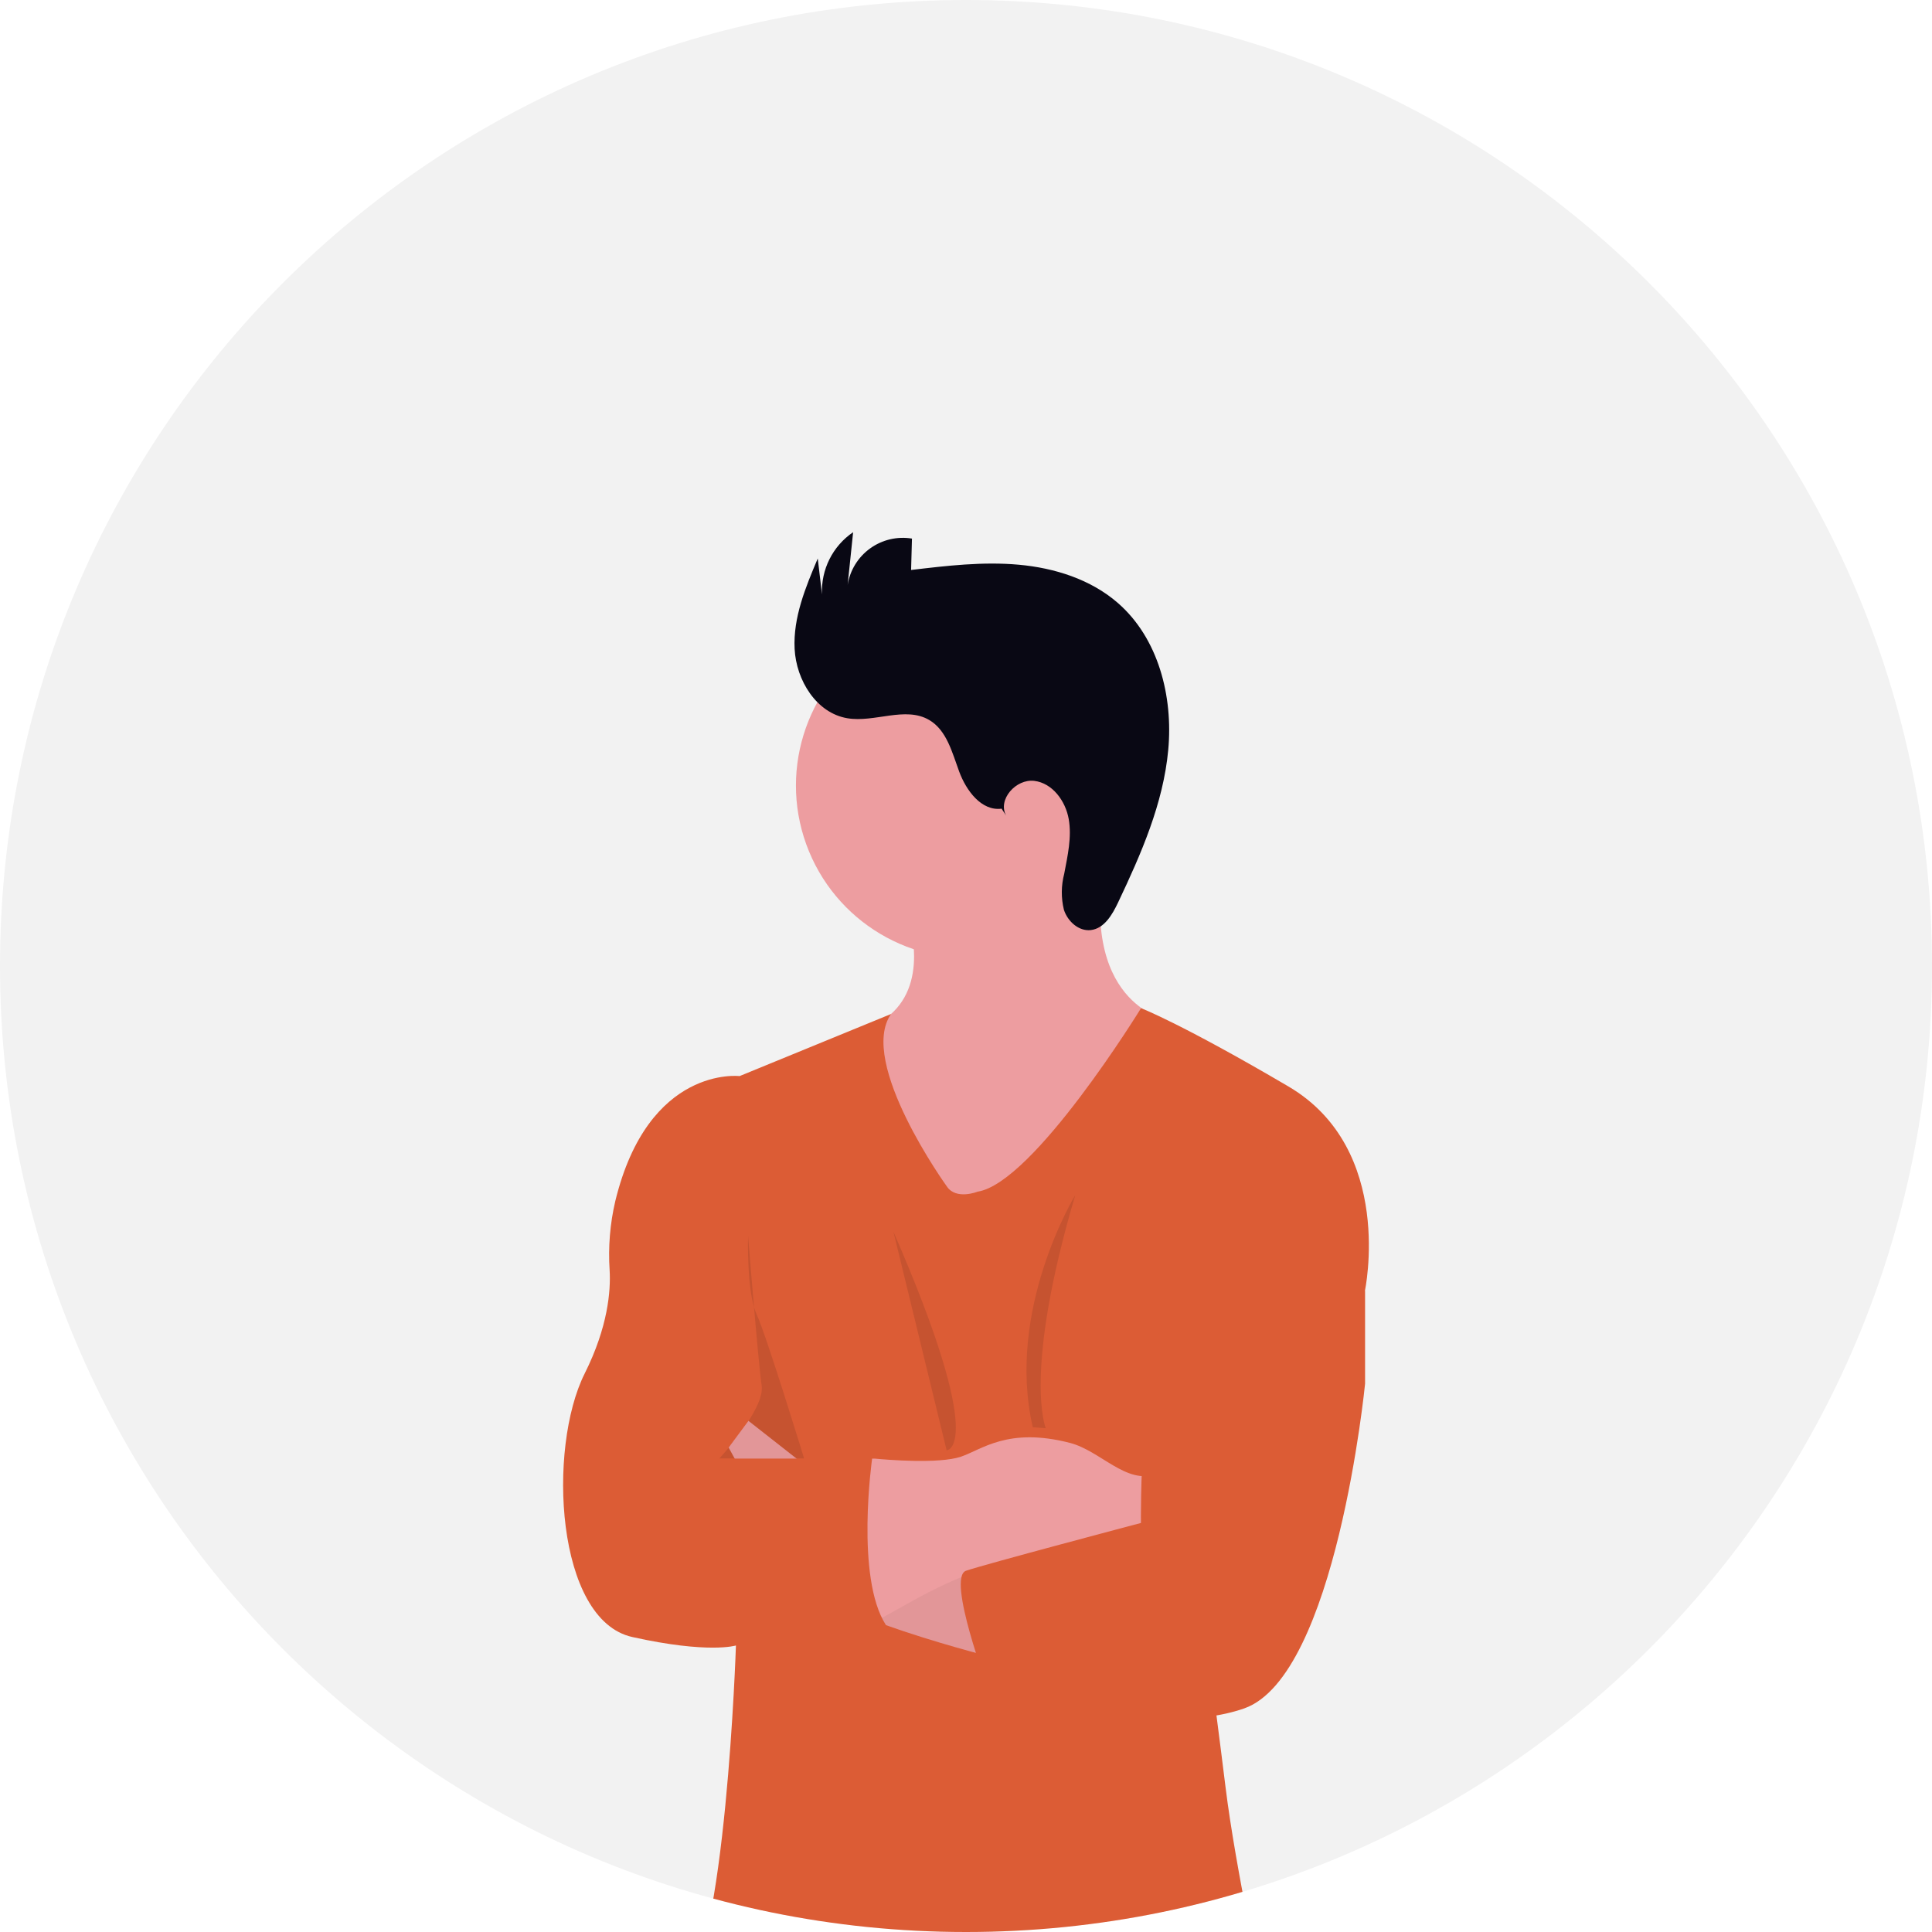
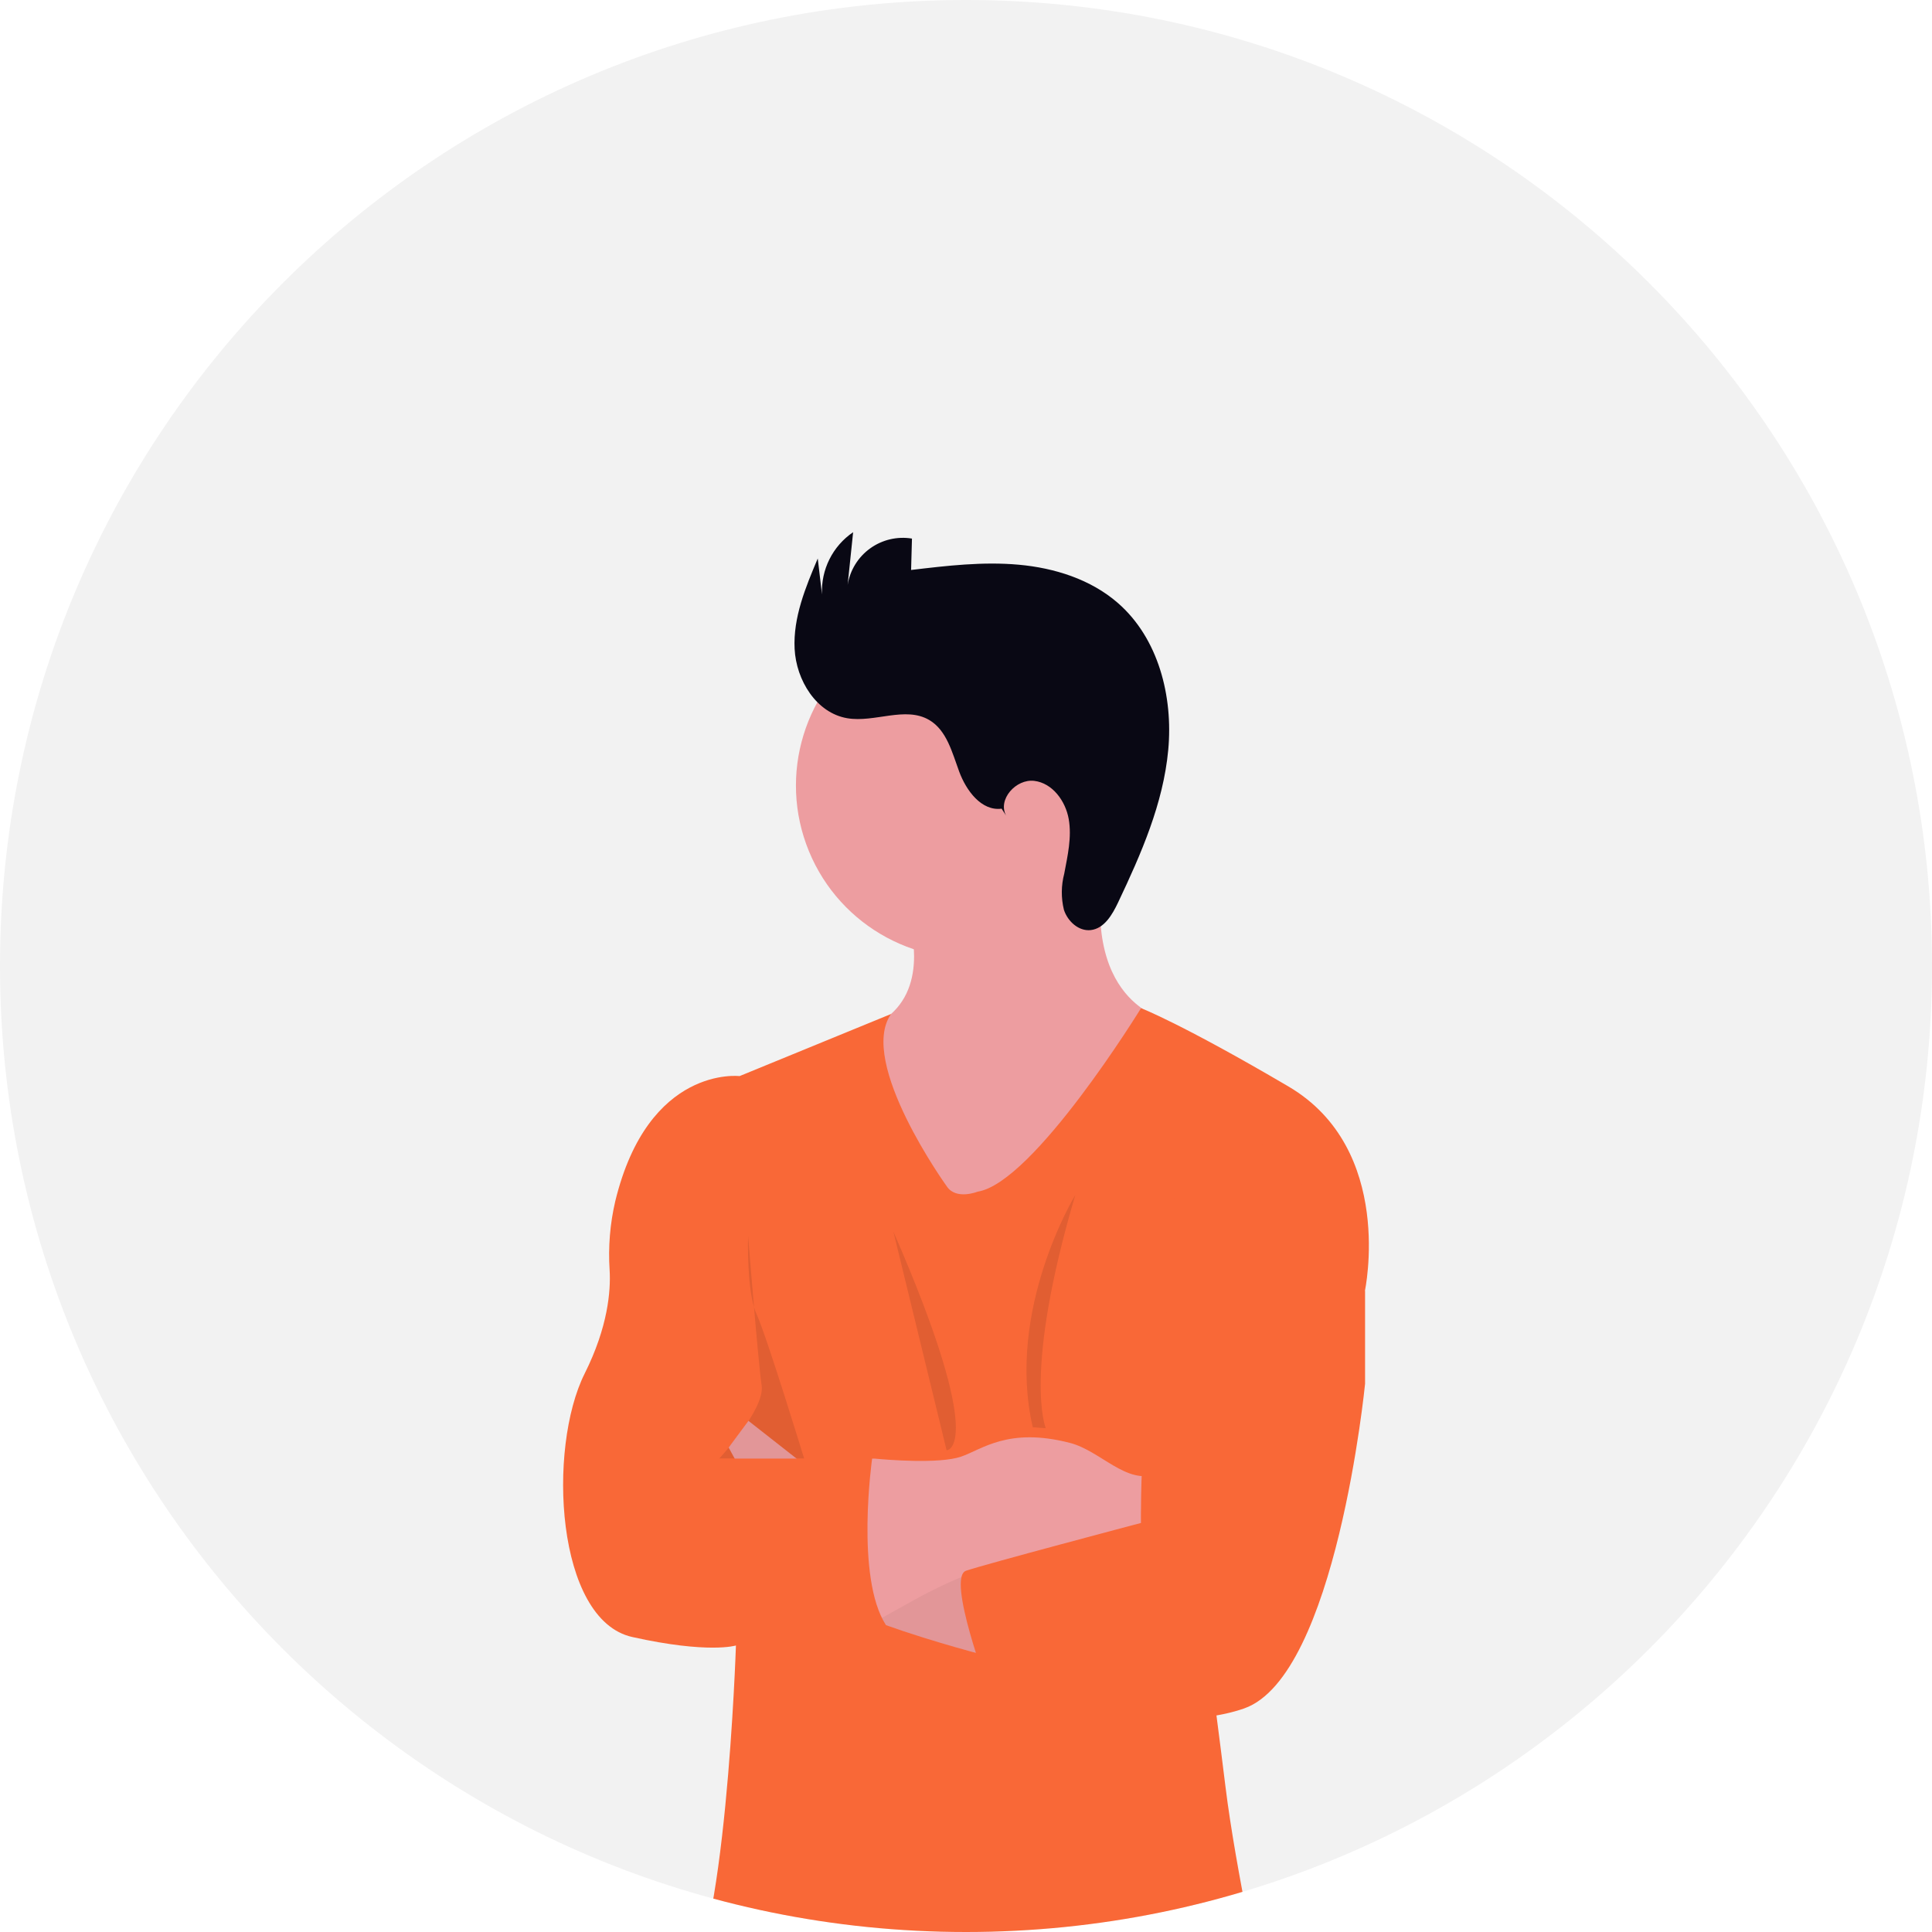
<svg xmlns="http://www.w3.org/2000/svg" width="640" height="640" viewBox="0 0 640 640" role="img" artist="Katerina Limpitsouni" source="https://undraw.co/">
  <defs>
    <clipPath id="a-92">
      <circle cx="320" cy="320" r="320" transform="translate(980 239)" fill="none" stroke="#707070" stroke-width="1" />
    </clipPath>
  </defs>
  <g transform="translate(-33 100)">
    <circle cx="320" cy="320" r="320" transform="translate(33 -100)" fill="#f2f2f2" />
    <g transform="translate(-947 -339)" clip-path="url(#a-92)">
      <g transform="translate(-433.976 85.328)">
        <path d="M1058.619,314.491l-6.877,33.775-33.668,56.586-41.521-17.734S920.135,328,955.587,319.553a31.091,31.091,0,0,0,11.772-5.245c6.968-5.245,9.149-12.885,9.149-20.356,0-12.336-5.764-24.229-5.764-24.229l72.627-22.872a116,116,0,0,0-5.215,29.429c-.549,19.823,6.8,29.52,12.824,34.171a22.021,22.021,0,0,0,7.64,4.041Z" transform="translate(740.266 176.516)" fill="#ed9da0" />
        <path d="M1054.149,260.58a57.181,57.181,0,1,1-16.72-40.665A57.425,57.425,0,0,1,1054.149,260.58Z" transform="translate(737.859 153.576)" fill="#ed9da0" />
-         <path d="M1016.181,348.1s-29.7-41.17-18.511-57.165l-50.182,20.57s-30.207-3.66-41.17,41.414a77.964,77.964,0,0,0-1.876,22.872c.4,6.8-.518,18.771-8.264,34.247-12.4,24.778-9.576,81.639,15.767,87.28s34.339,2.806,34.339,2.806-3.37,103.047-18.008,114.864S965.588,624,965.588,624s44.891,2.257,67.976,5.627,87.829-11.817,87.829-11.817-9.576-43.366-12.946-70.95-11.268-86.335-11.268-86.335l57.44-77.766s10.125-47.01-25.342-67.839S1080.482,289,1080.482,289s-35.589,57.943-54.161,60.794C1026.321,349.794,1019.261,352.631,1016.181,348.1Z" transform="translate(711.48 198.637)" fill="#dc5c35" />
+         <path d="M1016.181,348.1s-29.7-41.17-18.511-57.165l-50.182,20.57s-30.207-3.66-41.17,41.414a77.964,77.964,0,0,0-1.876,22.872c.4,6.8-.518,18.771-8.264,34.247-12.4,24.778-9.576,81.639,15.767,87.28s34.339,2.806,34.339,2.806-3.37,103.047-18.008,114.864S965.588,624,965.588,624s44.891,2.257,67.976,5.627,87.829-11.817,87.829-11.817-9.576-43.366-12.946-70.95-11.268-86.335-11.268-86.335l57.44-77.766s10.125-47.01-25.342-67.839S1080.482,289,1080.482,289s-35.589,57.943-54.161,60.794C1026.321,349.794,1019.261,352.631,1016.181,348.1Z" transform="translate(711.48 198.637)" fill="#F96837" />
        <path d="M932.516,338.47s-.564,18.587,2.806,25.922,15.767,47.864,15.767,47.864H922.94s15.248-16.331,14.074-24.214S932.516,338.47,932.516,338.47Z" transform="translate(729.273 224.6)" opacity="0.1" />
        <path d="M1014.766,457.584s-62.182-15.248-67.976-28.163S925,387.5,925,387.5l6.557-8.844L961.809,402.4s36.031,28.712,52.926,31.533S1014.766,457.584,1014.766,457.584Z" transform="translate(730.354 245.692)" fill="#ed9da0" />
        <path d="M1014.766,457.584s-62.182-15.248-67.976-28.163S925,387.5,925,387.5l6.557-8.844L961.809,402.4s36.031,28.712,52.926,31.533S1014.766,457.584,1014.766,457.584Z" transform="translate(730.354 245.692)" opacity="0.05" />
        <path d="M1057.793,382.519v33.729h-5.428a157.85,157.85,0,0,0-76.534,19.808l-10.182,5.657-2.729,1.525-17.459-39.31,16.331-14.638h.839c3.995.381,21.271,1.83,28.59-.64,6.953-2.363,15.584-9.85,36.062-4.574,10.094,2.577,18.709,13.891,28.5,10.354Z" transform="translate(741.091 247.566)" fill="#ed9da0" />
-         <path d="M1098.089,355.356l11.268,12.656v30.695s-9.545,96.841-40.042,107.545-84.688-6.206-84.688-6.206-14.013-37.16-7.456-39.4,57.943-15.828,57.943-15.828-.732-56.815,10.536-73.71c0,0-7.319-52.911,18.023-54.039S1098.089,355.356,1098.089,355.356Z" transform="translate(756.817 213.355)" fill="#dc5c35" />
+         <path d="M1098.089,355.356l11.268,12.656v30.695s-9.545,96.841-40.042,107.545-84.688-6.206-84.688-6.206-14.013-37.16-7.456-39.4,57.943-15.828,57.943-15.828-.732-56.815,10.536-73.71c0,0-7.319-52.911,18.023-54.039S1098.089,355.356,1098.089,355.356Z" transform="translate(756.817 213.355)" fill="#F96837" />
        <path d="M960.79,337.55l17.627,72.429S992.323,409.9,960.79,337.55Z" transform="translate(749.137 224.117)" opacity="0.1" />
        <path d="M1005.862,329.61s-23.086,37.815-14.074,76.9l4.3.32S988.4,388.727,1005.862,329.61Z" transform="translate(764.31 219.95)" opacity="0.1" />
-         <path d="M978.433,386.85s-5.627,39.4,4.574,55.168c0,0-20.616,8.447-49.557,6.755l-19.7-61.923Z" transform="translate(724.45 249.99)" fill="#dc5c35" />
+         <path d="M978.433,386.85s-5.627,39.4,4.574,55.168c0,0-20.616,8.447-49.557,6.755l-19.7-61.923Z" transform="translate(724.45 249.99)" fill="#F96837" />
        <path d="M559.363,249.976c-6.68.87-11.719-5.966-14.055-12.283s-4.116-13.673-9.924-17.086c-7.934-4.662-18.085.945-27.158-.593-10.254-1.738-16.91-12.6-17.434-22.974s3.609-20.362,7.661-29.933l1.415,11.9a23.586,23.586,0,0,1,10.305-20.616l-1.816,17.45a18.523,18.523,0,0,1,21.306-15.335l-.287,10.4c11.836-1.408,23.773-2.816,35.642-1.745s23.822,4.827,32.818,12.645c13.457,11.693,18.371,30.945,16.723,48.707s-8.972,34.424-16.615,50.538c-1.921,4.054-4.578,8.626-9.034,9.143-4,.463-7.667-2.882-8.912-6.72a24.338,24.338,0,0,1,.108-11.959c1.126-5.984,2.543-12.1,1.487-18.093s-5.372-11.92-11.415-12.655-12.228,6.174-9.322,11.523Z" transform="translate(1186.412 171.578)" fill="#090814" />
      </g>
    </g>
  </g>
</svg>
